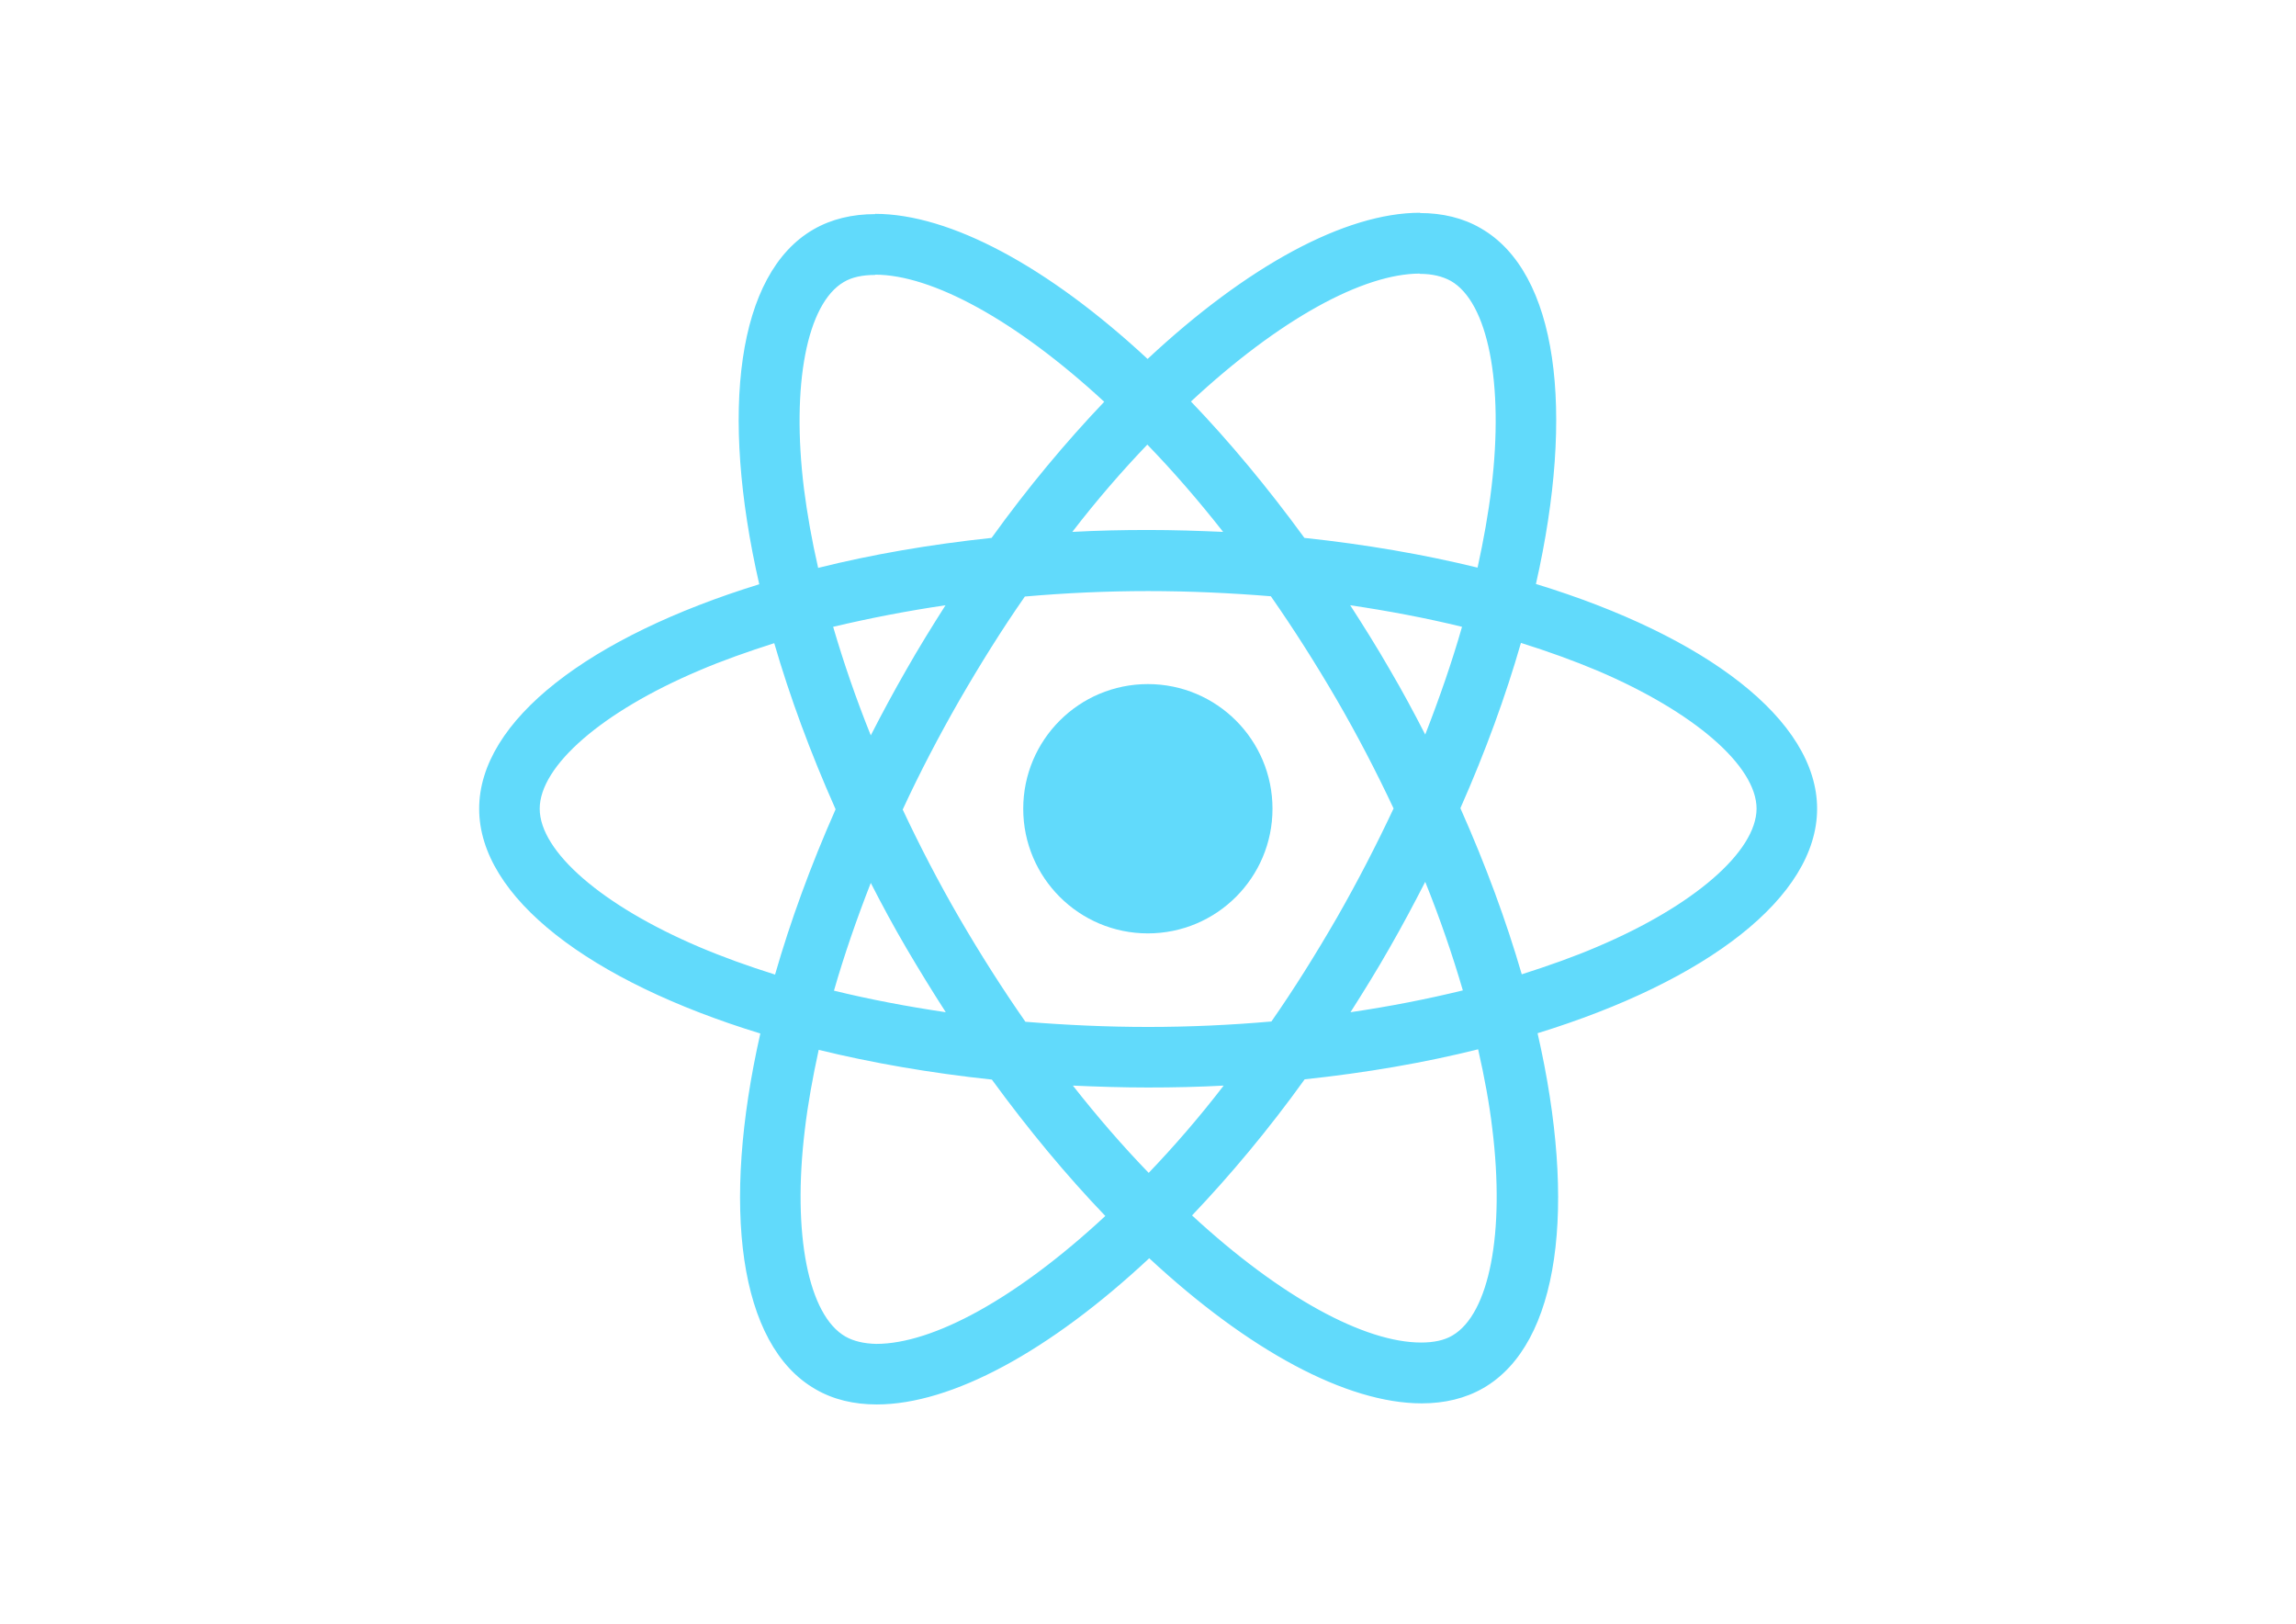
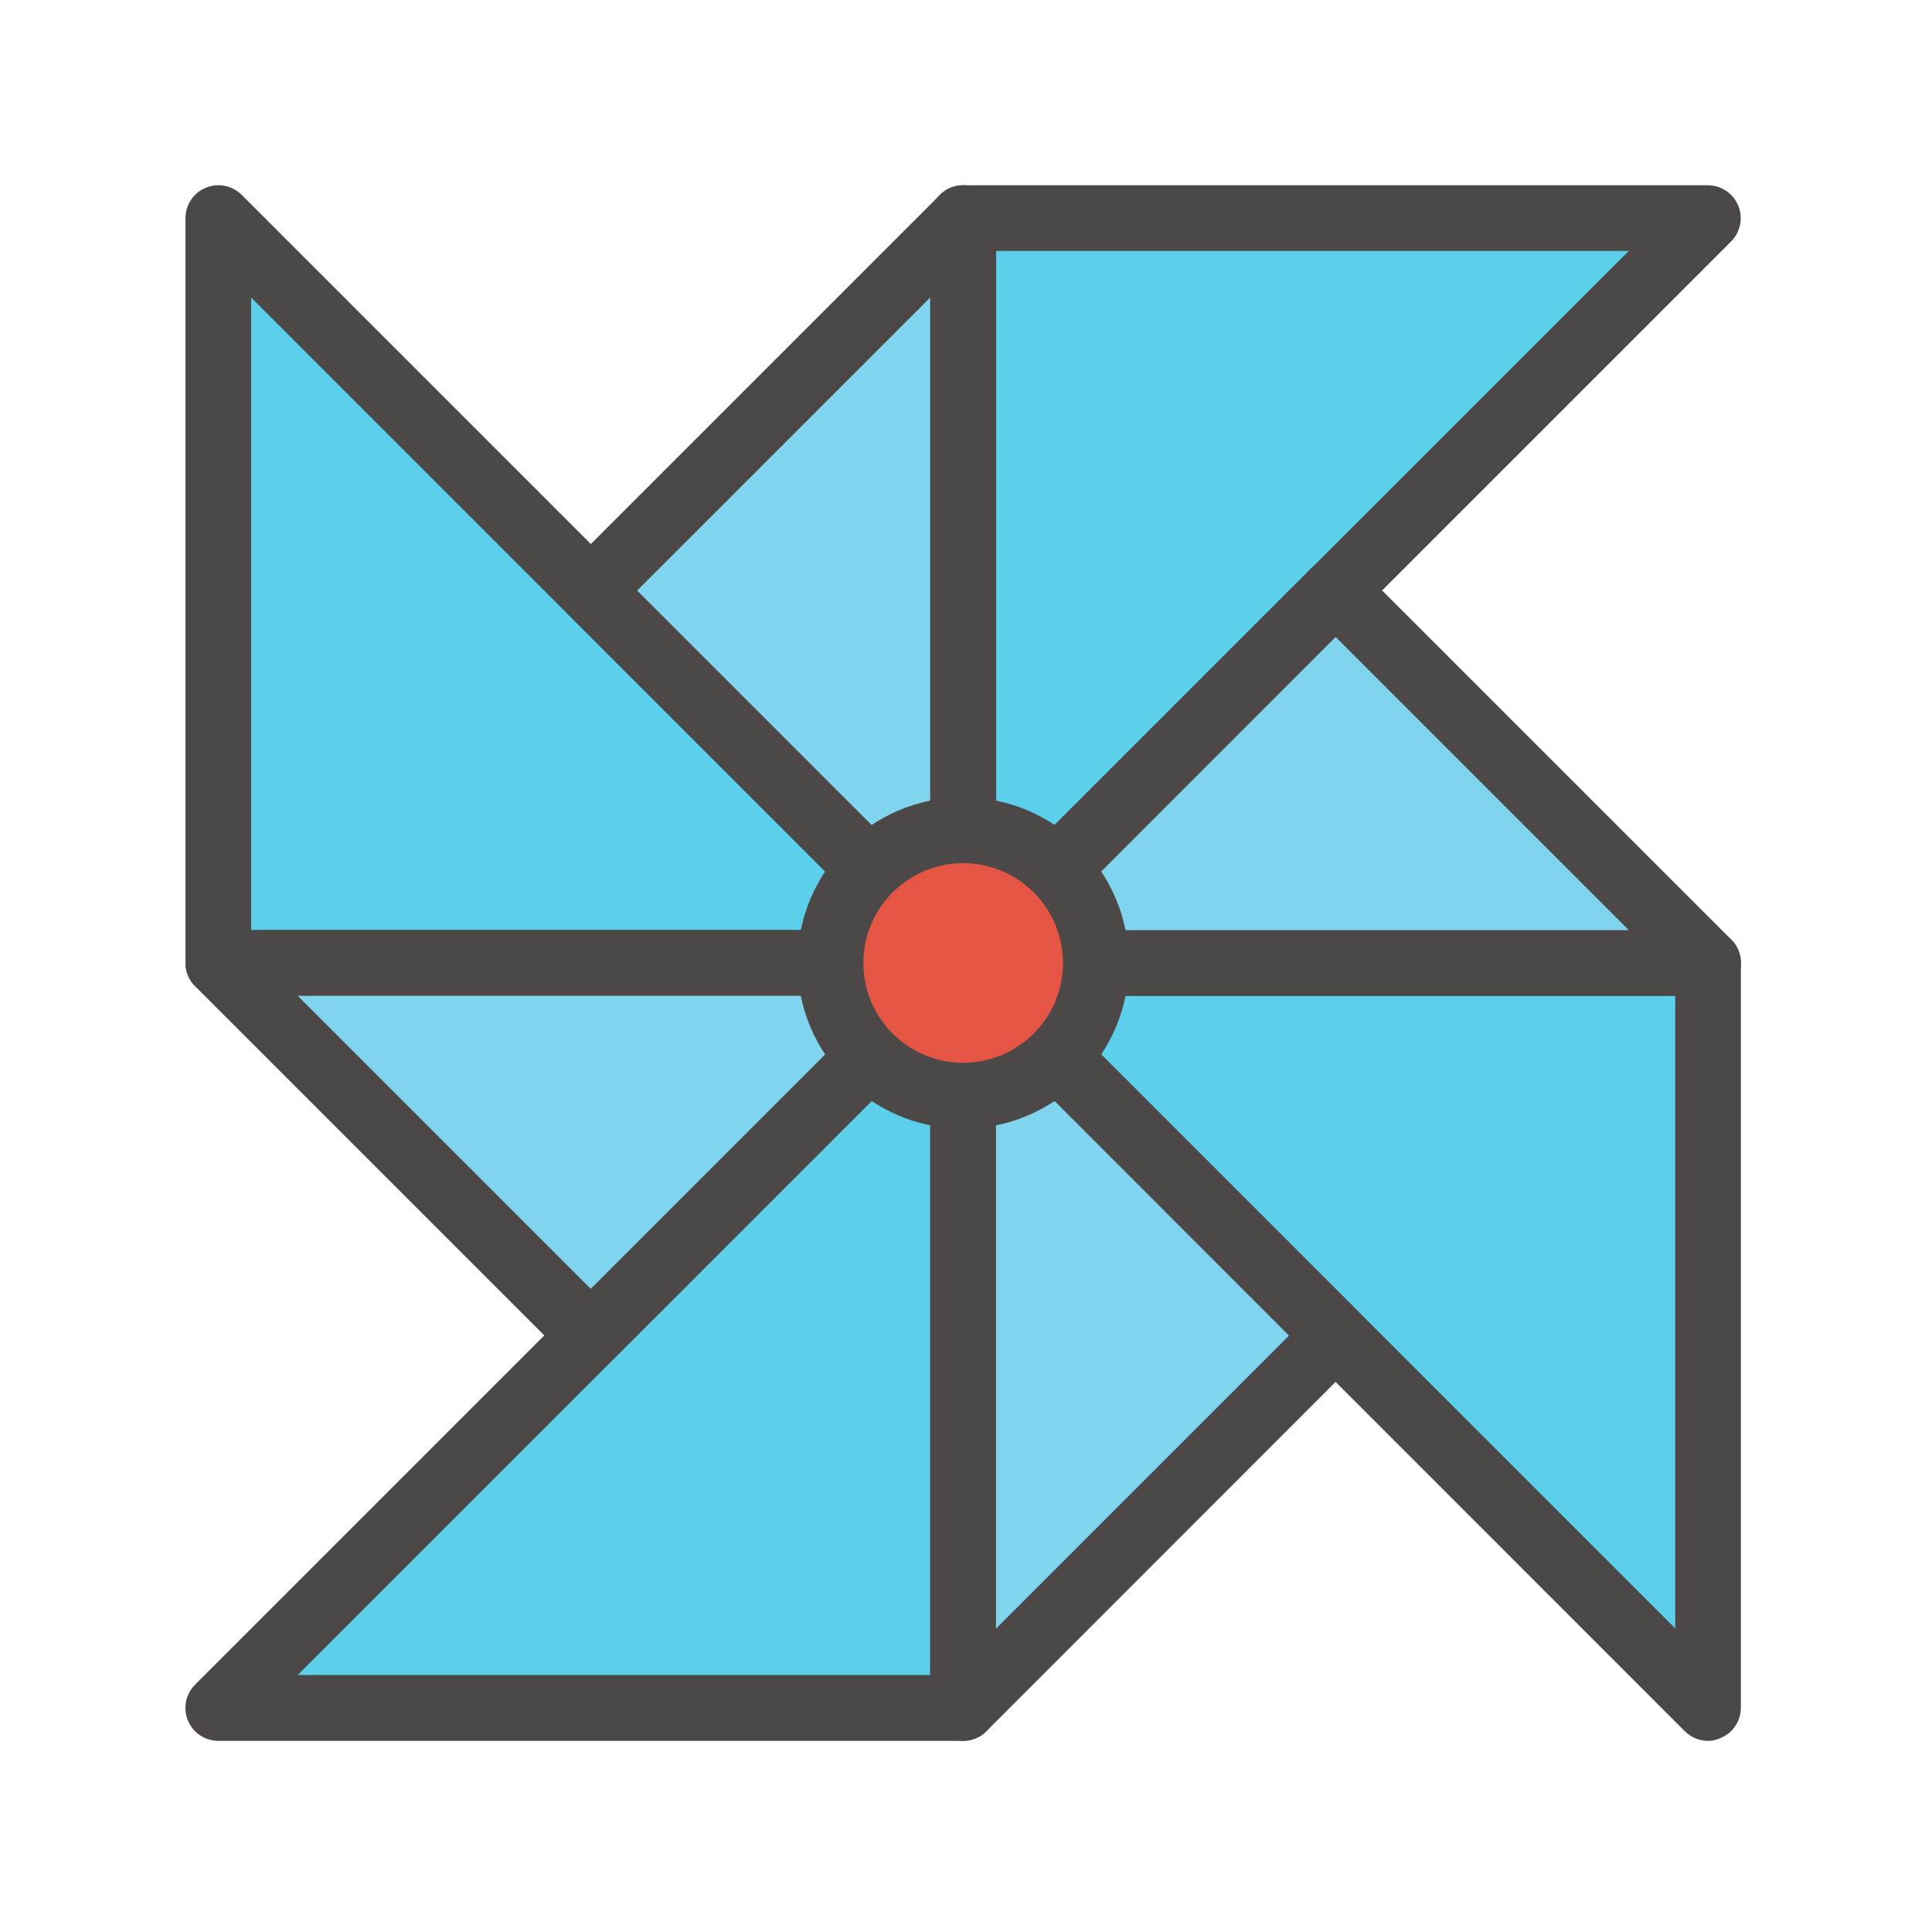
- <svg xmlns="http://www.w3.org/2000/svg" viewBox="0 0 841.9 595.3">
-   <g fill="#61DAFB">
-     <path d="M666.3 296.5c0-32.5-40.7-63.3-103.1-82.4 14.4-63.6 8-114.2-20.2-130.4-6.5-3.8-14.1-5.6-22.4-5.6v22.3c4.6 0 8.3.9 11.4 2.6 13.6 7.8 19.5 37.5 14.9 75.7-1.1 9.4-2.9 19.3-5.1 29.4-19.6-4.8-41-8.5-63.5-10.9-13.5-18.5-27.5-35.3-41.6-50 32.6-30.3 63.2-46.9 84-46.9V78c-27.5 0-63.5 19.6-99.9 53.6-36.4-33.8-72.4-53.2-99.9-53.2v22.3c20.7 0 51.4 16.5 84 46.6-14 14.7-28 31.4-41.3 49.9-22.6 2.4-44 6.1-63.6 11-2.3-10-4-19.7-5.2-29-4.7-38.2 1.1-67.9 14.6-75.8 3-1.8 6.9-2.6 11.5-2.6V78.5c-8.4 0-16 1.8-22.6 5.6-28.1 16.2-34.4 66.7-19.9 130.1-62.2 19.2-102.7 49.9-102.7 82.3 0 32.5 40.7 63.3 103.1 82.4-14.4 63.6-8 114.2 20.2 130.4 6.5 3.8 14.1 5.6 22.5 5.6 27.5 0 63.5-19.6 99.9-53.6 36.4 33.8 72.4 53.2 99.9 53.2 8.4 0 16-1.8 22.6-5.6 28.1-16.2 34.4-66.7 19.9-130.1 62-19.1 102.5-49.9 102.5-82.3zm-130.2-66.7c-3.7 12.9-8.3 26.2-13.5 39.5-4.1-8-8.4-16-13.1-24-4.6-8-9.5-15.8-14.4-23.4 14.2 2.1 27.9 4.7 41 7.9zm-45.8 106.5c-7.8 13.5-15.8 26.3-24.1 38.2-14.9 1.3-30 2-45.2 2-15.1 0-30.2-.7-45-1.9-8.3-11.9-16.4-24.6-24.2-38-7.6-13.1-14.5-26.4-20.8-39.8 6.2-13.4 13.2-26.8 20.7-39.9 7.8-13.5 15.8-26.3 24.1-38.2 14.9-1.3 30-2 45.2-2 15.1 0 30.2.7 45 1.9 8.3 11.9 16.4 24.6 24.2 38 7.6 13.1 14.5 26.4 20.8 39.8-6.3 13.4-13.2 26.8-20.7 39.9zm32.3-13c5.4 13.4 10 26.8 13.8 39.8-13.1 3.2-26.9 5.9-41.2 8 4.9-7.7 9.8-15.6 14.4-23.7 4.6-8 8.9-16.1 13-24.1zM421.2 430c-9.3-9.6-18.6-20.3-27.8-32 9 .4 18.2.7 27.5.7 9.4 0 18.7-.2 27.8-.7-9 11.7-18.3 22.4-27.5 32zm-74.4-58.9c-14.2-2.1-27.9-4.7-41-7.9 3.7-12.9 8.3-26.2 13.5-39.5 4.1 8 8.4 16 13.1 24 4.7 8 9.5 15.8 14.4 23.4zM420.7 163c9.3 9.6 18.6 20.3 27.8 32-9-.4-18.2-.7-27.5-.7-9.4 0-18.7.2-27.8.7 9-11.7 18.3-22.4 27.5-32zm-74 58.9c-4.9 7.7-9.8 15.6-14.4 23.7-4.6 8-8.9 16-13 24-5.4-13.4-10-26.8-13.8-39.8 13.1-3.1 26.9-5.8 41.2-7.9zm-90.5 125.2c-35.4-15.1-58.3-34.9-58.3-50.6 0-15.7 22.9-35.6 58.3-50.6 8.6-3.7 18-7 27.7-10.1 5.7 19.6 13.2 40 22.5 60.9-9.2 20.8-16.6 41.1-22.2 60.6-9.9-3.1-19.3-6.5-28-10.2zM310 490c-13.6-7.8-19.5-37.5-14.9-75.7 1.1-9.4 2.9-19.3 5.1-29.4 19.6 4.8 41 8.5 63.5 10.9 13.5 18.5 27.5 35.3 41.6 50-32.6 30.3-63.2 46.9-84 46.9-4.5-.1-8.3-1-11.3-2.7zm237.2-76.2c4.7 38.2-1.1 67.9-14.6 75.8-3 1.8-6.9 2.6-11.5 2.6-20.7 0-51.4-16.5-84-46.6 14-14.7 28-31.4 41.3-49.9 22.6-2.4 44-6.1 63.6-11 2.3 10.1 4.1 19.8 5.2 29.1zm38.5-66.7c-8.6 3.7-18 7-27.7 10.1-5.7-19.6-13.2-40-22.5-60.9 9.2-20.8 16.6-41.1 22.2-60.6 9.9 3.1 19.3 6.5 28.1 10.2 35.4 15.1 58.3 34.9 58.3 50.6-.1 15.7-23 35.6-58.4 50.6zM320.8 78.4z" />
-     <circle cx="420.9" cy="296.5" r="45.7" />
-     <path d="M520.5 78.1z" />
-   </g>
+ <svg xmlns="http://www.w3.org/2000/svg" t="1686118582370" class="icon" viewBox="0 0 1024 1024" version="1.1" p-id="15649" width="200" height="200">
+   <path d="M115.7 115.6v394.8h394.8z" fill="#5CCFEA" p-id="15650" />
+   <path d="M510.5 527.8H115.7c-9.6 0-17.4-7.8-17.4-17.4V115.6c0-7 4.2-13.4 10.8-16.1 6.5-2.7 14-1.2 19 3.8l394.8 394.8c5 5 6.5 12.5 3.8 19-2.8 6.5-9.2 10.7-16.2 10.7zM133.1 493h335.3L133.1 157.7V493z" fill="#4C4848" p-id="15651" />
+   <path d="M115.7 905.2h394.8V510.4z" fill="#5CCFEA" p-id="15652" />
+   <path d="M510.5 922.7H115.7c-7 0-13.4-4.2-16.1-10.8-2.7-6.5-1.2-14 3.8-19l394.8-394.8c5-5 12.5-6.5 19-3.8s10.8 9.1 10.8 16.1v394.8c-0.1 9.7-7.9 17.5-17.5 17.5z m-352.7-34.9h335.3V552.5L157.8 887.8z" fill="#4C4848" p-id="15653" />
+   <path d="M905.3 905.2V510.4H510.5z" fill="#5CCFEA" p-id="15654" />
+   <path d="M905.3 922.7c-4.5 0-9-1.8-12.3-5.1L498.2 522.7c-5-5-6.5-12.5-3.8-19s9.1-10.8 16.1-10.8h394.8c9.6 0 17.4 7.8 17.4 17.4v394.8c0 7-4.2 13.4-10.8 16.1-2.1 1-4.3 1.5-6.6 1.5zM552.6 527.8l335.3 335.3V527.8H552.6z" fill="#4C4848" p-id="15655" />
+   <path d="M905.3 115.6H510.5v394.8z" fill="#5CCFEA" p-id="15656" />
+   <path d="M510.5 527.8c-2.2 0-4.5-0.4-6.7-1.3-6.5-2.7-10.8-9.1-10.8-16.1V115.6c0-9.6 7.8-17.4 17.4-17.4h394.8c7 0 13.4 4.2 16.1 10.8 2.7 6.5 1.2 14-3.8 19L522.8 522.7c-3.3 3.4-7.8 5.1-12.3 5.1zM527.9 133v335.3L863.3 133H527.9z" fill="#4C4848" p-id="15657" />
+   <path d="M510.5 115.6L313.1 313l197.4 197.4z" fill="#80D4EE" p-id="15658" />
+   <path d="M510.5 527.8c-4.5 0-9-1.8-12.3-5.1L300.8 325.3c-6.8-6.8-6.8-17.8 0-24.6l197.4-197.4c5-5 12.5-6.5 19-3.8s10.8 9.1 10.8 16.1v394.8c0 7-4.2 13.4-10.8 16.1-2.2 0.9-4.5 1.3-6.7 1.3zM337.7 313L493 468.3V157.7L337.7 313z" fill="#4C4848" p-id="15659" />
+   <path d="M115.7 510.4l197.4 197.4 197.4-197.4z" fill="#80D4EE" p-id="15660" />
+   <path d="M313.1 725.2c-4.5 0-8.9-1.7-12.3-5.1L103.4 522.7c-5-5-6.5-12.5-3.8-19s9.1-10.8 16.1-10.8h394.8c7 0 13.4 4.2 16.1 10.8 2.7 6.5 1.2 14-3.8 19L325.4 720.1c-3.4 3.4-7.8 5.1-12.3 5.1zM157.8 527.8l155.3 155.3 155.3-155.3H157.8z" fill="#4C4848" p-id="15661" />
+   <path d="M510.5 905.2l197.4-197.4-197.4-197.4z" fill="#80D4EE" p-id="15662" />
+   <path d="M510.5 922.7c-2.2 0-4.5-0.4-6.7-1.3-6.5-2.7-10.8-9.1-10.8-16.1V510.4c0-7 4.2-13.4 10.8-16.1 6.5-2.7 14-1.2 19 3.8l197.4 197.4c3.3 3.3 5.1 7.7 5.1 12.3 0 4.6-1.8 9.1-5.1 12.3L522.8 917.6c-3.3 3.3-7.8 5.1-12.3 5.1z m17.4-370.2v310.7l155.3-155.3-155.3-155.4z" fill="#4C4848" p-id="15663" />
+   <path d="M905.3 510.4L707.9 313 510.5 510.4z" fill="#80D4EE" p-id="15664" />
+   <path d="M905.3 527.8H510.5c-7 0-13.4-4.2-16.1-10.8-2.7-6.5-1.2-14 3.8-19l197.4-197.4c6.8-6.8 17.8-6.8 24.6 0L917.6 498c5 5 6.5 12.5 3.8 19-2.7 6.6-9 10.8-16.1 10.8zM552.6 493h310.7L707.9 337.6 552.6 493z" fill="#4C4848" p-id="15665" />
+   <path d="M510.5 510.4m-70.3 0a70.3 70.3 0 1 0 140.6 0 70.3 70.3 0 1 0-140.6 0Z" fill="#E45544" p-id="15666" />
+   <path d="M510.5 598.2c-48.4 0-87.8-39.4-87.8-87.8s39.4-87.8 87.8-87.8 87.8 39.4 87.8 87.8-39.4 87.8-87.8 87.8z m0-140.7c-29.2 0-52.9 23.7-52.9 52.9s23.7 52.9 52.9 52.9 52.9-23.7 52.9-52.9-23.7-52.9-52.9-52.9z" fill="#4C4848" p-id="15667" />
</svg>
